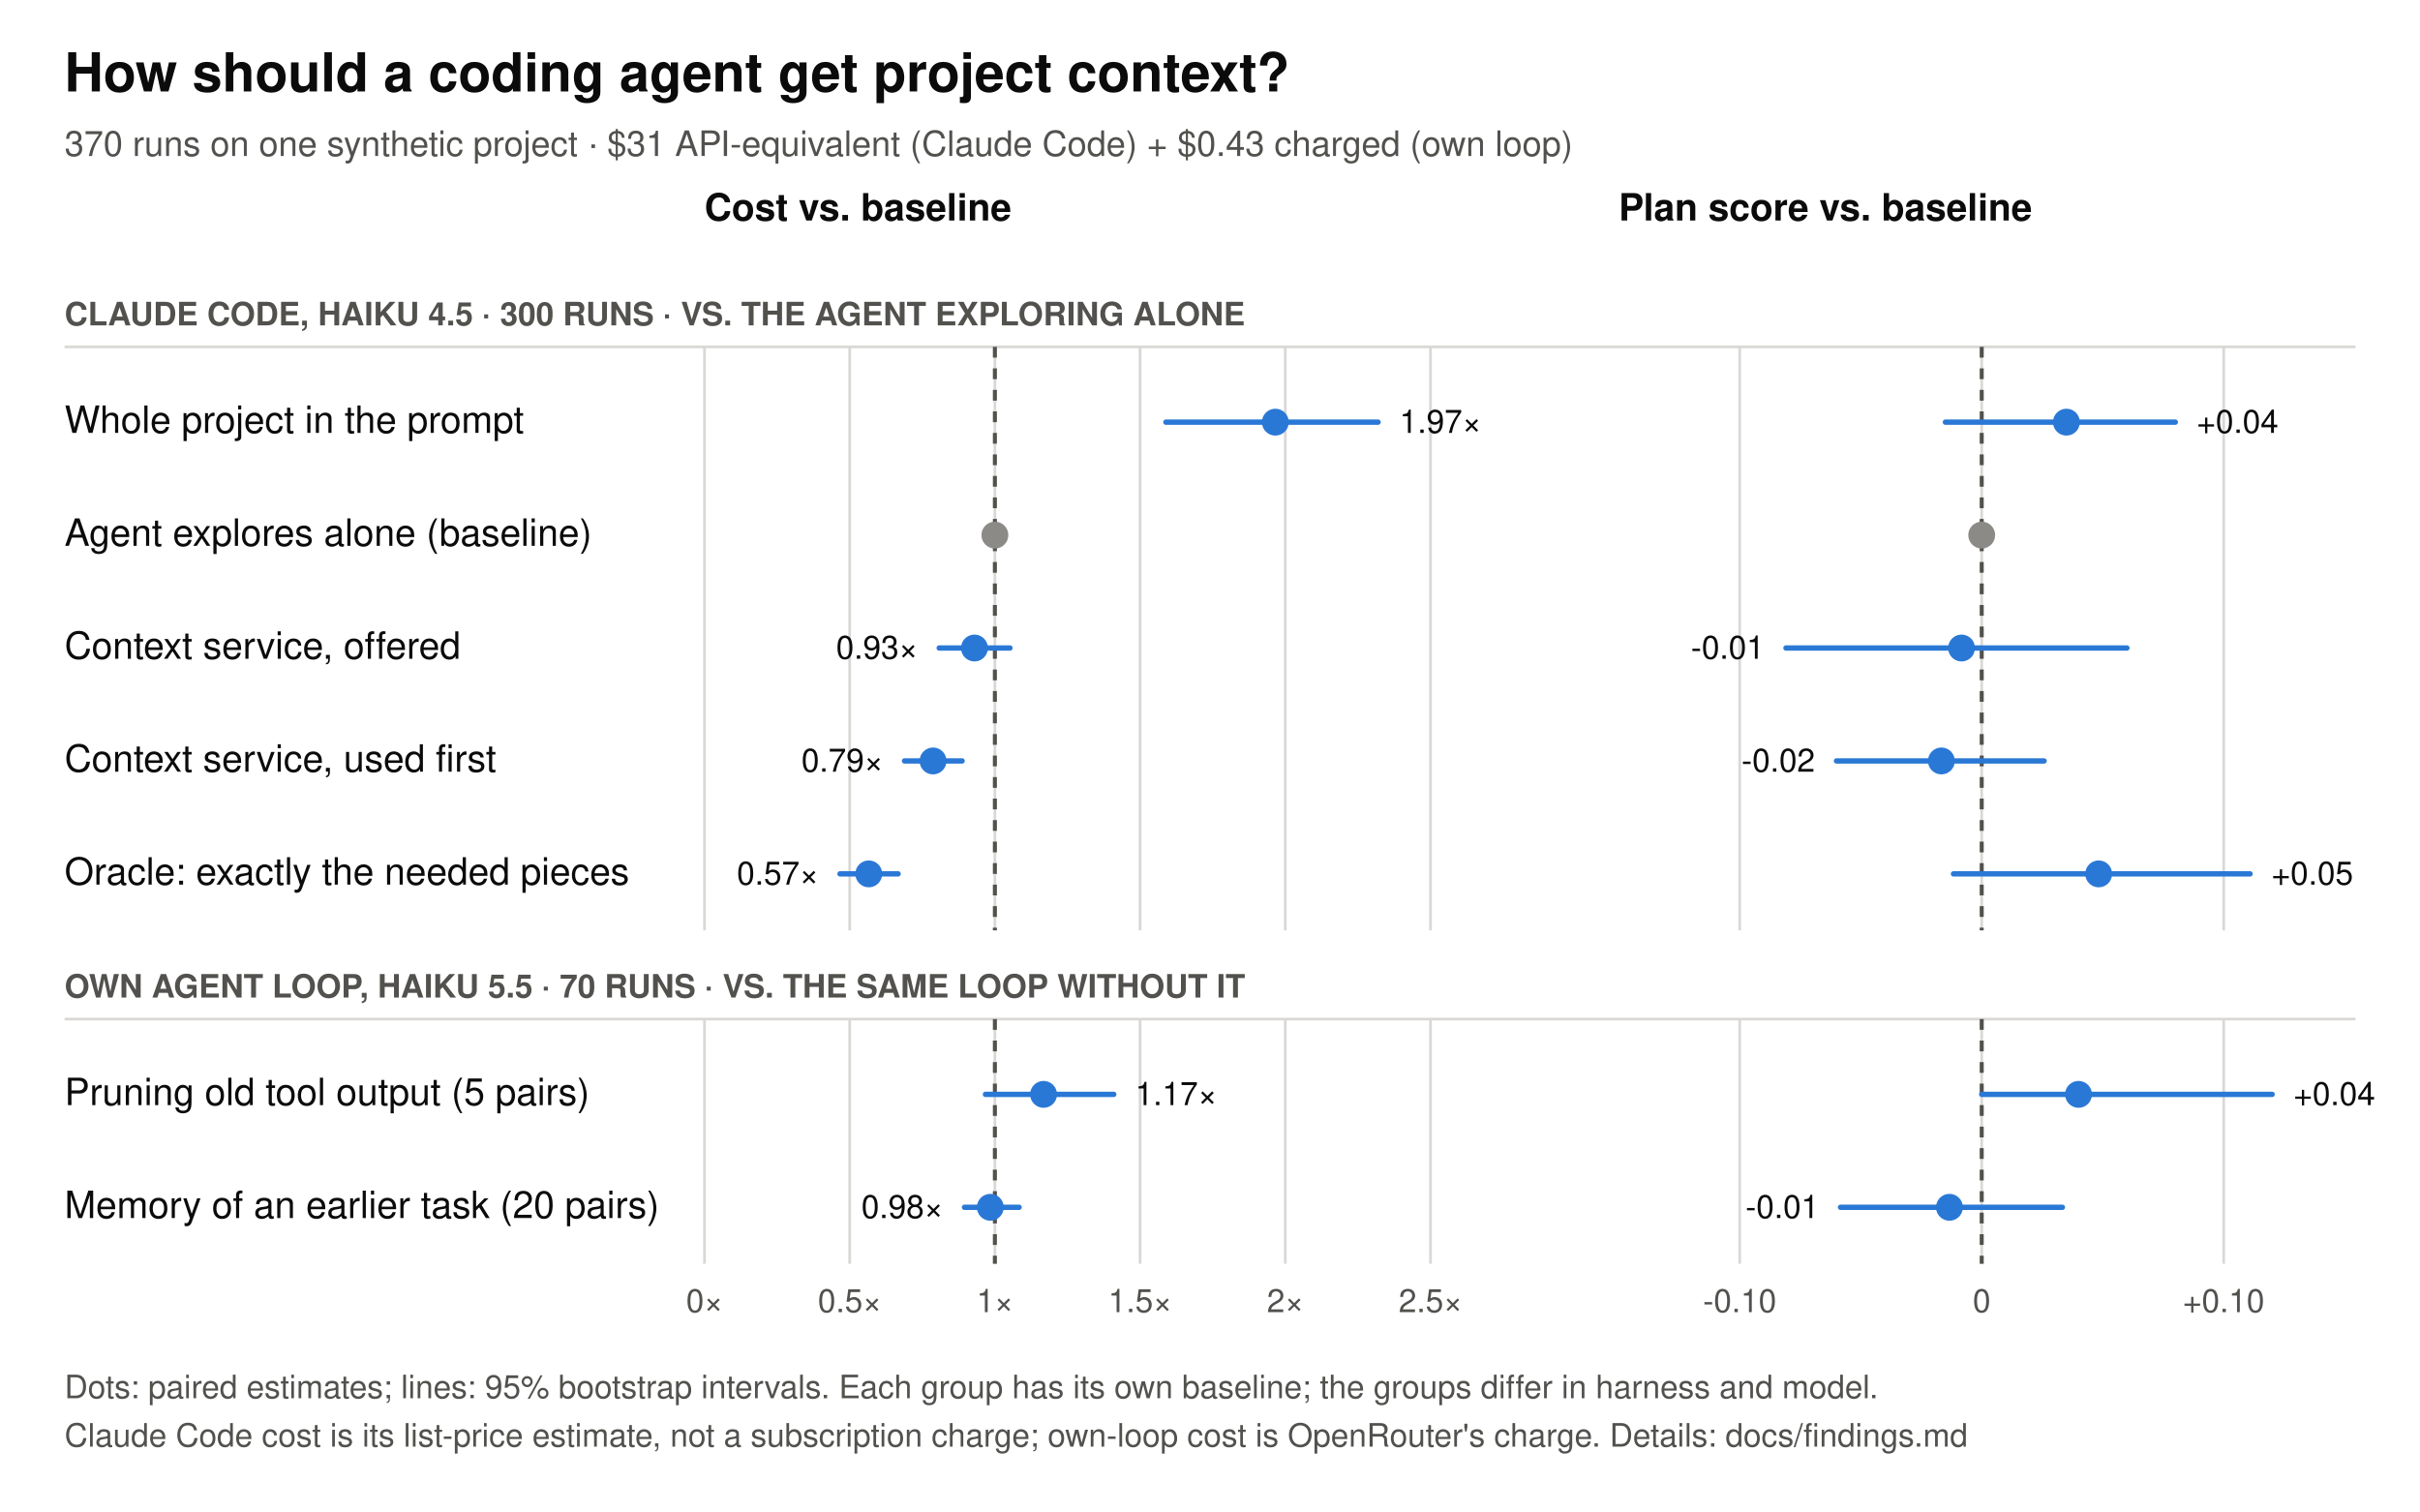
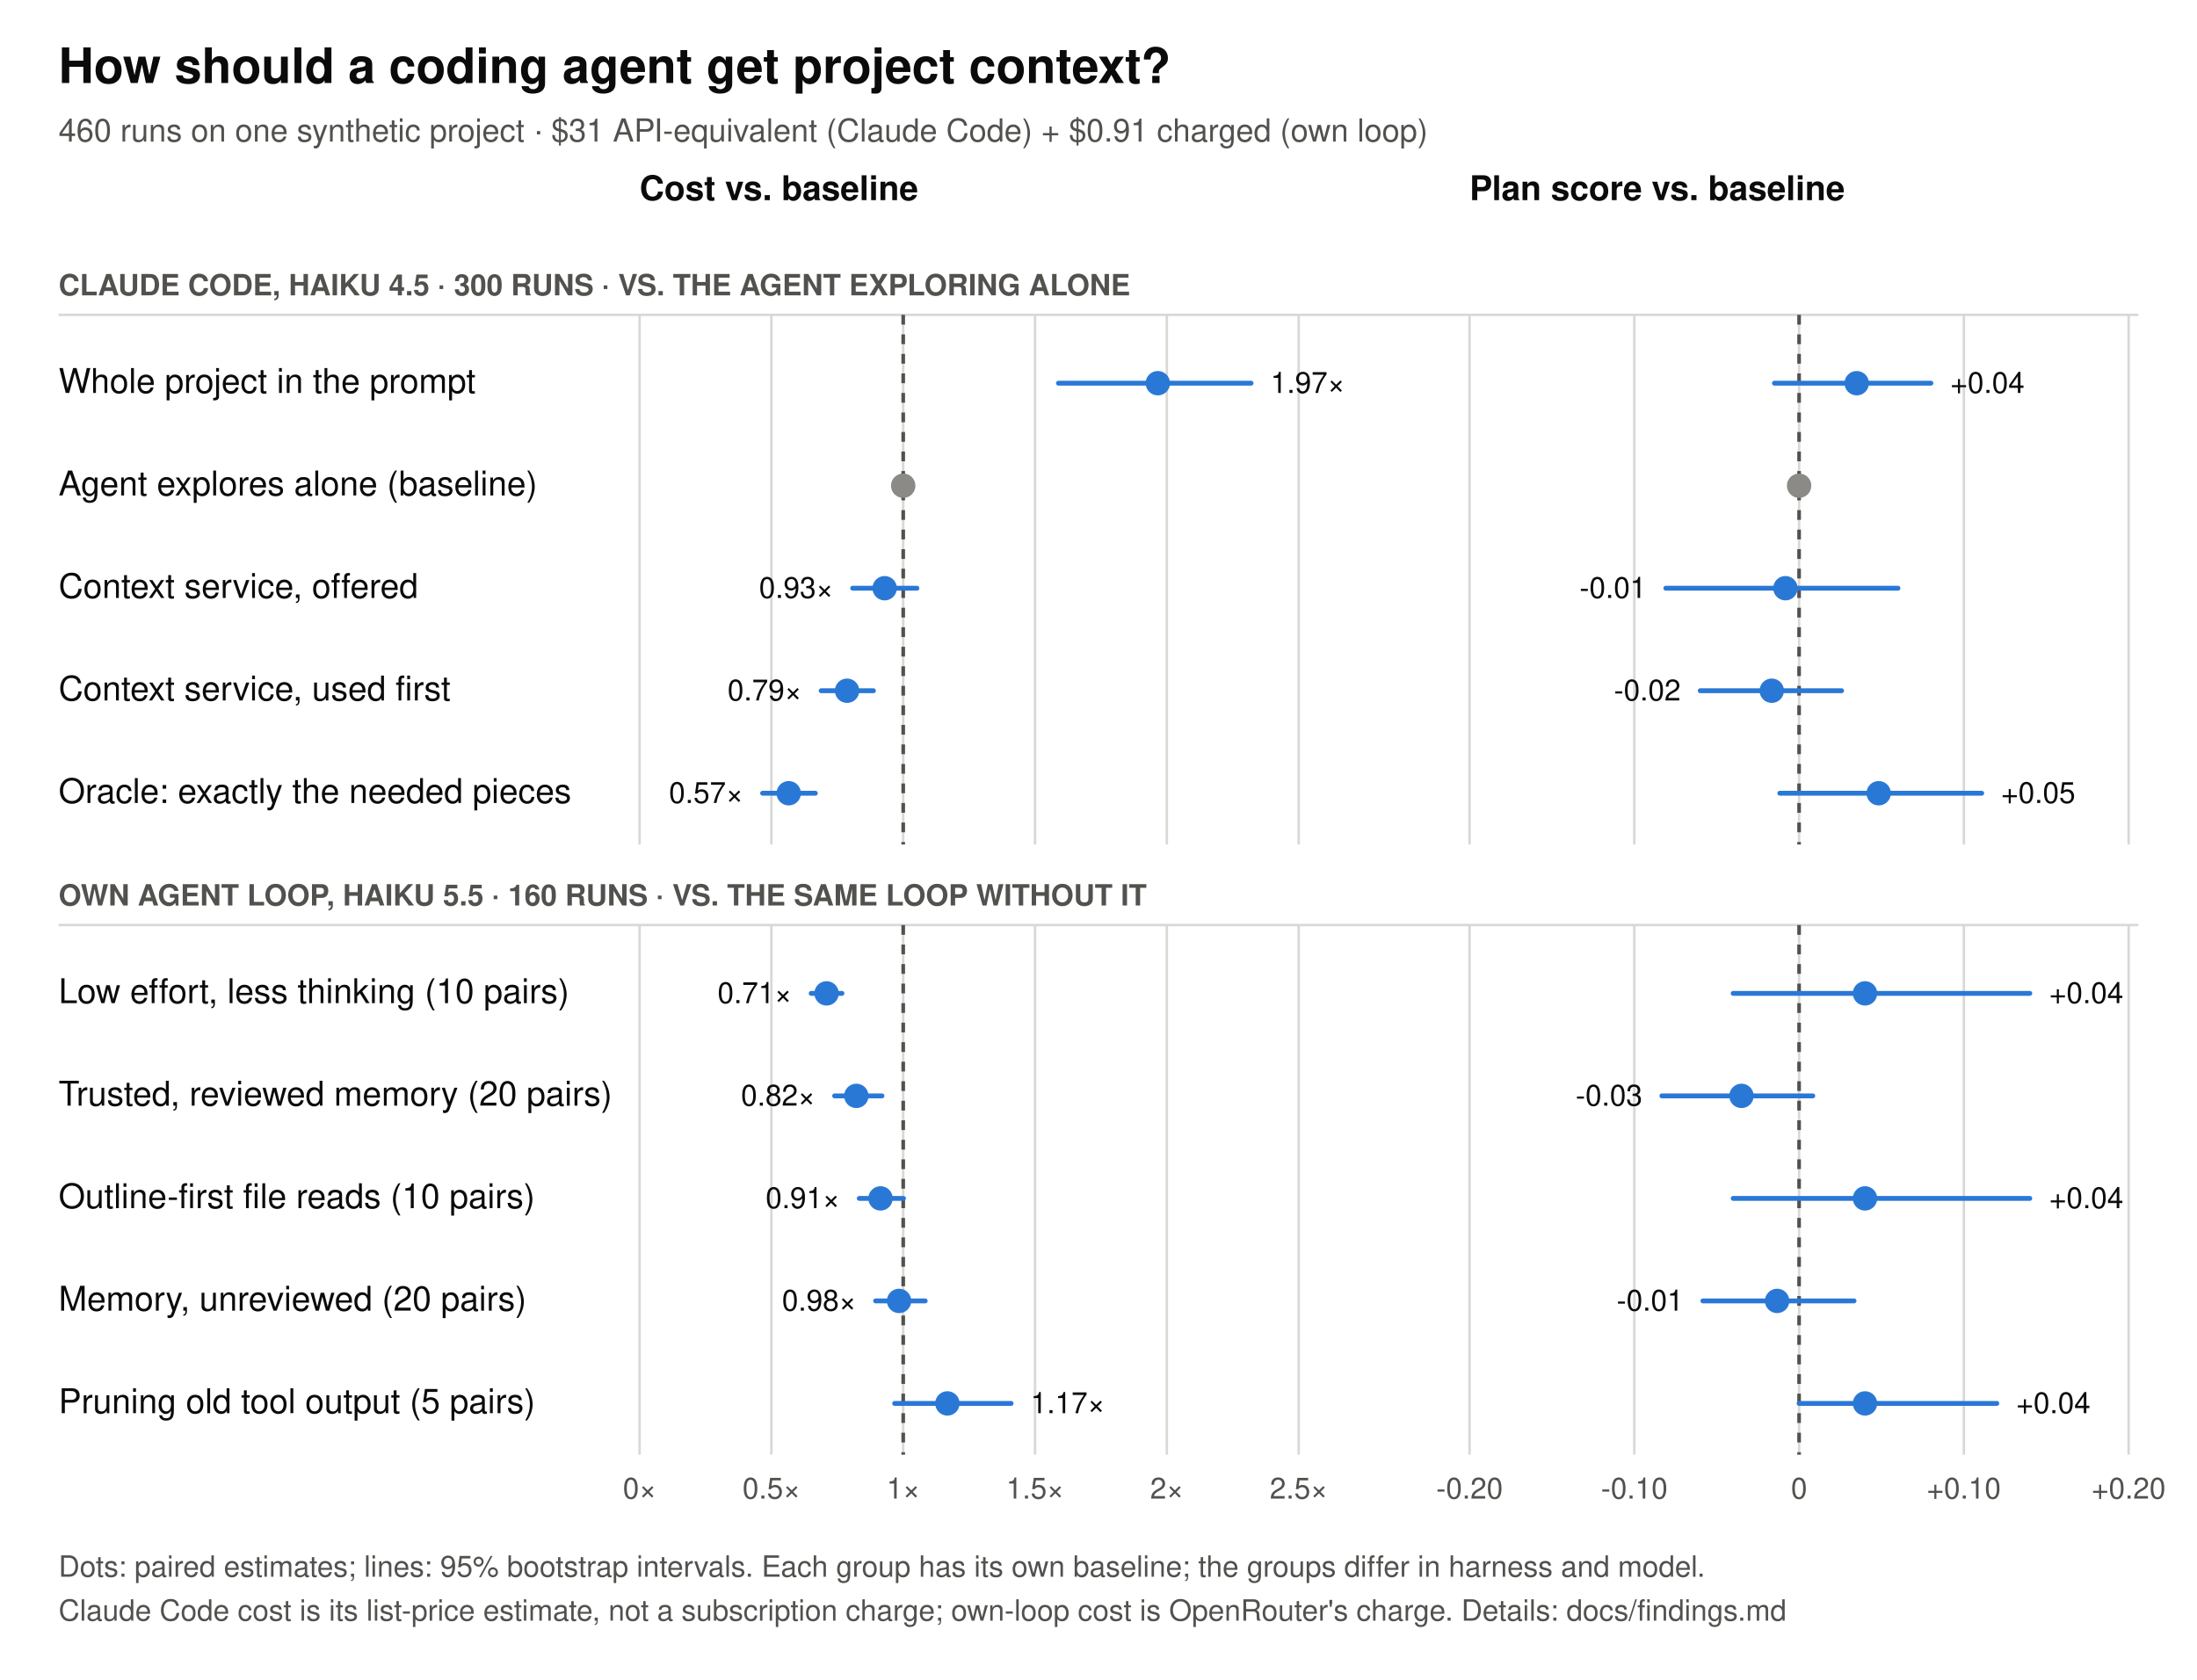
- <svg xmlns="http://www.w3.org/2000/svg" width="900" height="562" viewBox="0 0 900 562" role="img" aria-labelledby="t d">
+ <svg xmlns="http://www.w3.org/2000/svg" width="900" height="688" viewBox="0 0 900 688" role="img" aria-labelledby="t d">
  <text x="24" y="34" fill="#0b0b0b" font-size="20" font-weight="600" font-family="-apple-system,Segoe UI,Helvetica,Arial,sans-serif">How should a coding agent get project context?</text>
-   <text x="24" y="58" fill="#52514e" font-size="13" font-family="-apple-system,Segoe UI,Helvetica,Arial,sans-serif">370 runs on one synthetic project · $31 API-equivalent (Claude Code) + $0.43 charged (own loop)</text>
+   <text x="24" y="58" fill="#52514e" font-size="13" font-family="-apple-system,Segoe UI,Helvetica,Arial,sans-serif">460 runs on one synthetic project · $31 API-equivalent (Claude Code) + $0.91 charged (own loop)</text>
  <text x="24" y="121.0" fill="#52514e" font-size="12" font-weight="600" font-family="-apple-system,Segoe UI,Helvetica,Arial,sans-serif">CLAUDE CODE, HAIKU 4.5 · 300 RUNS · VS. THE AGENT EXPLORING ALONE</text>
  <line x1="24" y1="129.0" x2="876" y2="129.0" stroke="#d9d8d4" stroke-width="1" />
  <text x="24" y="161.0" fill="#0b0b0b" font-size="14" font-family="-apple-system,Segoe UI,Helvetica,Arial,sans-serif">Whole project in the prompt</text>
  <text x="24" y="203.0" fill="#0b0b0b" font-size="14" font-family="-apple-system,Segoe UI,Helvetica,Arial,sans-serif">Agent explores alone (baseline)</text>
  <text x="24" y="245.0" fill="#0b0b0b" font-size="14" font-family="-apple-system,Segoe UI,Helvetica,Arial,sans-serif">Context service, offered</text>
  <text x="24" y="287.0" fill="#0b0b0b" font-size="14" font-family="-apple-system,Segoe UI,Helvetica,Arial,sans-serif">Context service, used first</text>
  <text x="24" y="329.0" fill="#0b0b0b" font-size="14" font-family="-apple-system,Segoe UI,Helvetica,Arial,sans-serif">Oracle: exactly the needed pieces</text>
-   <text x="24" y="371.0" fill="#52514e" font-size="12" font-weight="600" font-family="-apple-system,Segoe UI,Helvetica,Arial,sans-serif">OWN AGENT LOOP, HAIKU 5.5 · 70 RUNS · VS. THE SAME LOOP WITHOUT IT</text>
+   <text x="24" y="371.0" fill="#52514e" font-size="12" font-weight="600" font-family="-apple-system,Segoe UI,Helvetica,Arial,sans-serif">OWN AGENT LOOP, HAIKU 5.5 · 160 RUNS · VS. THE SAME LOOP WITHOUT IT</text>
  <line x1="24" y1="379.0" x2="876" y2="379.0" stroke="#d9d8d4" stroke-width="1" />
-   <text x="24" y="411.0" fill="#0b0b0b" font-size="14" font-family="-apple-system,Segoe UI,Helvetica,Arial,sans-serif">Pruning old tool output (5 pairs)</text>
-   <text x="24" y="453.0" fill="#0b0b0b" font-size="14" font-family="-apple-system,Segoe UI,Helvetica,Arial,sans-serif">Memory of an earlier task (20 pairs)</text>
+   <text x="24" y="411.0" fill="#0b0b0b" font-size="14" font-family="-apple-system,Segoe UI,Helvetica,Arial,sans-serif">Low effort, less thinking (10 pairs)</text>
+   <text x="24" y="453.0" fill="#0b0b0b" font-size="14" font-family="-apple-system,Segoe UI,Helvetica,Arial,sans-serif">Trusted, reviewed memory (20 pairs)</text>
+   <text x="24" y="495.0" fill="#0b0b0b" font-size="14" font-family="-apple-system,Segoe UI,Helvetica,Arial,sans-serif">Outline-first file reads (10 pairs)</text>
+   <text x="24" y="537.0" fill="#0b0b0b" font-size="14" font-family="-apple-system,Segoe UI,Helvetica,Arial,sans-serif">Memory, unreviewed (20 pairs)</text>
+   <text x="24" y="579.0" fill="#0b0b0b" font-size="14" font-family="-apple-system,Segoe UI,Helvetica,Arial,sans-serif">Pruning old tool output (5 pairs)</text>
  <text x="262" y="82" fill="#0b0b0b" font-size="14" font-weight="600" font-family="-apple-system,Segoe UI,Helvetica,Arial,sans-serif">Cost vs. baseline</text>
  <line x1="262.0" y1="129.0" x2="262.0" y2="346.0" stroke="#d9d8d4" stroke-width="1" />
-   <line x1="262.0" y1="379.0" x2="262.0" y2="470.0" stroke="#d9d8d4" stroke-width="1" />
-   <text x="262.0" y="488" fill="#52514e" font-size="12" text-anchor="middle" font-family="-apple-system,Segoe UI,Helvetica,Arial,sans-serif">0×</text>
+   <line x1="262.0" y1="379.0" x2="262.0" y2="596.0" stroke="#d9d8d4" stroke-width="1" />
+   <text x="262.0" y="614" fill="#52514e" font-size="12" text-anchor="middle" font-family="-apple-system,Segoe UI,Helvetica,Arial,sans-serif">0×</text>
  <line x1="316.0" y1="129.0" x2="316.0" y2="346.0" stroke="#d9d8d4" stroke-width="1" />
-   <line x1="316.0" y1="379.0" x2="316.0" y2="470.0" stroke="#d9d8d4" stroke-width="1" />
-   <text x="316.0" y="488" fill="#52514e" font-size="12" text-anchor="middle" font-family="-apple-system,Segoe UI,Helvetica,Arial,sans-serif">0.5×</text>
+   <line x1="316.0" y1="379.0" x2="316.0" y2="596.0" stroke="#d9d8d4" stroke-width="1" />
+   <text x="316.0" y="614" fill="#52514e" font-size="12" text-anchor="middle" font-family="-apple-system,Segoe UI,Helvetica,Arial,sans-serif">0.5×</text>
  <line x1="370.0" y1="129.0" x2="370.0" y2="346.0" stroke="#d9d8d4" stroke-width="1" />
-   <line x1="370.0" y1="379.0" x2="370.0" y2="470.0" stroke="#d9d8d4" stroke-width="1" />
-   <text x="370.0" y="488" fill="#52514e" font-size="12" text-anchor="middle" font-family="-apple-system,Segoe UI,Helvetica,Arial,sans-serif">1×</text>
+   <line x1="370.0" y1="379.0" x2="370.0" y2="596.0" stroke="#d9d8d4" stroke-width="1" />
+   <text x="370.0" y="614" fill="#52514e" font-size="12" text-anchor="middle" font-family="-apple-system,Segoe UI,Helvetica,Arial,sans-serif">1×</text>
  <line x1="424.0" y1="129.0" x2="424.0" y2="346.0" stroke="#d9d8d4" stroke-width="1" />
-   <line x1="424.0" y1="379.0" x2="424.0" y2="470.0" stroke="#d9d8d4" stroke-width="1" />
-   <text x="424.0" y="488" fill="#52514e" font-size="12" text-anchor="middle" font-family="-apple-system,Segoe UI,Helvetica,Arial,sans-serif">1.5×</text>
+   <line x1="424.0" y1="379.0" x2="424.0" y2="596.0" stroke="#d9d8d4" stroke-width="1" />
+   <text x="424.0" y="614" fill="#52514e" font-size="12" text-anchor="middle" font-family="-apple-system,Segoe UI,Helvetica,Arial,sans-serif">1.5×</text>
  <line x1="478.0" y1="129.0" x2="478.0" y2="346.0" stroke="#d9d8d4" stroke-width="1" />
-   <line x1="478.0" y1="379.0" x2="478.0" y2="470.0" stroke="#d9d8d4" stroke-width="1" />
-   <text x="478.0" y="488" fill="#52514e" font-size="12" text-anchor="middle" font-family="-apple-system,Segoe UI,Helvetica,Arial,sans-serif">2×</text>
+   <line x1="478.0" y1="379.0" x2="478.0" y2="596.0" stroke="#d9d8d4" stroke-width="1" />
+   <text x="478.0" y="614" fill="#52514e" font-size="12" text-anchor="middle" font-family="-apple-system,Segoe UI,Helvetica,Arial,sans-serif">2×</text>
  <line x1="532.0" y1="129.0" x2="532.0" y2="346.0" stroke="#d9d8d4" stroke-width="1" />
-   <line x1="532.0" y1="379.0" x2="532.0" y2="470.0" stroke="#d9d8d4" stroke-width="1" />
-   <text x="532.0" y="488" fill="#52514e" font-size="12" text-anchor="middle" font-family="-apple-system,Segoe UI,Helvetica,Arial,sans-serif">2.5×</text>
+   <line x1="532.0" y1="379.0" x2="532.0" y2="596.0" stroke="#d9d8d4" stroke-width="1" />
+   <text x="532.0" y="614" fill="#52514e" font-size="12" text-anchor="middle" font-family="-apple-system,Segoe UI,Helvetica,Arial,sans-serif">2.5×</text>
  <line x1="370.0" y1="129.0" x2="370.0" y2="346.0" stroke="#52514e" stroke-width="1.5" stroke-dasharray="4 4" />
-   <line x1="370.0" y1="379.0" x2="370.0" y2="470.0" stroke="#52514e" stroke-width="1.5" stroke-dasharray="4 4" />
+   <line x1="370.0" y1="379.0" x2="370.0" y2="596.0" stroke="#52514e" stroke-width="1.5" stroke-dasharray="4 4" />
  <line x1="433.6" y1="157.0" x2="512.5" y2="157.0" stroke="#2a78d6" stroke-width="2" stroke-linecap="round" />
  <circle cx="474.3" cy="157.0" r="5" fill="#2a78d6" />
  <text x="520.5" y="161.0" fill="#0b0b0b" font-size="12" text-anchor="start" font-family="-apple-system,Segoe UI,Helvetica,Arial,sans-serif">1.97×</text>
  <circle cx="370.0" cy="199.0" r="5" fill="#8b8a86" />
  <line x1="349.3" y1="241.0" x2="375.6" y2="241.0" stroke="#2a78d6" stroke-width="2" stroke-linecap="round" />
  <circle cx="362.4" cy="241.0" r="5" fill="#2a78d6" />
  <text x="341.3" y="245.0" fill="#0b0b0b" font-size="12" text-anchor="end" font-family="-apple-system,Segoe UI,Helvetica,Arial,sans-serif">0.93×</text>
  <line x1="336.4" y1="283.0" x2="357.8" y2="283.0" stroke="#2a78d6" stroke-width="2" stroke-linecap="round" />
  <circle cx="347.0" cy="283.0" r="5" fill="#2a78d6" />
  <text x="328.4" y="287.0" fill="#0b0b0b" font-size="12" text-anchor="end" font-family="-apple-system,Segoe UI,Helvetica,Arial,sans-serif">0.79×</text>
  <line x1="312.4" y1="325.0" x2="334.0" y2="325.0" stroke="#2a78d6" stroke-width="2" stroke-linecap="round" />
  <circle cx="323.1" cy="325.0" r="5" fill="#2a78d6" />
  <text x="304.4" y="329.0" fill="#0b0b0b" font-size="12" text-anchor="end" font-family="-apple-system,Segoe UI,Helvetica,Arial,sans-serif">0.57×</text>
-   <line x1="366.5" y1="407.0" x2="414.2" y2="407.0" stroke="#2a78d6" stroke-width="2" stroke-linecap="round" />
-   <circle cx="388.1" cy="407.0" r="5" fill="#2a78d6" />
-   <text x="422.2" y="411.0" fill="#0b0b0b" font-size="12" text-anchor="start" font-family="-apple-system,Segoe UI,Helvetica,Arial,sans-serif">1.17×</text>
-   <line x1="358.7" y1="449.0" x2="379.0" y2="449.0" stroke="#2a78d6" stroke-width="2" stroke-linecap="round" />
-   <circle cx="368.3" cy="449.0" r="5" fill="#2a78d6" />
-   <text x="350.7" y="453.0" fill="#0b0b0b" font-size="12" text-anchor="end" font-family="-apple-system,Segoe UI,Helvetica,Arial,sans-serif">0.98×</text>
+   <line x1="332.3" y1="407.0" x2="344.9" y2="407.0" stroke="#2a78d6" stroke-width="2" stroke-linecap="round" />
+   <circle cx="338.6" cy="407.0" r="5" fill="#2a78d6" />
+   <text x="324.3" y="411.0" fill="#0b0b0b" font-size="12" text-anchor="end" font-family="-apple-system,Segoe UI,Helvetica,Arial,sans-serif">0.71×</text>
+   <line x1="341.9" y1="449.0" x2="361.3" y2="449.0" stroke="#2a78d6" stroke-width="2" stroke-linecap="round" />
+   <circle cx="350.8" cy="449.0" r="5" fill="#2a78d6" />
+   <text x="333.9" y="453.0" fill="#0b0b0b" font-size="12" text-anchor="end" font-family="-apple-system,Segoe UI,Helvetica,Arial,sans-serif">0.82×</text>
+   <line x1="352.0" y1="491.0" x2="370.1" y2="491.0" stroke="#2a78d6" stroke-width="2" stroke-linecap="round" />
+   <circle cx="360.7" cy="491.0" r="5" fill="#2a78d6" />
+   <text x="344.0" y="495.0" fill="#0b0b0b" font-size="12" text-anchor="end" font-family="-apple-system,Segoe UI,Helvetica,Arial,sans-serif">0.91×</text>
+   <line x1="358.7" y1="533.0" x2="379.0" y2="533.0" stroke="#2a78d6" stroke-width="2" stroke-linecap="round" />
+   <circle cx="368.3" cy="533.0" r="5" fill="#2a78d6" />
+   <text x="350.7" y="537.0" fill="#0b0b0b" font-size="12" text-anchor="end" font-family="-apple-system,Segoe UI,Helvetica,Arial,sans-serif">0.98×</text>
+   <line x1="366.5" y1="575.0" x2="414.2" y2="575.0" stroke="#2a78d6" stroke-width="2" stroke-linecap="round" />
+   <circle cx="388.1" cy="575.0" r="5" fill="#2a78d6" />
+   <text x="422.2" y="579.0" fill="#0b0b0b" font-size="12" text-anchor="start" font-family="-apple-system,Segoe UI,Helvetica,Arial,sans-serif">1.17×</text>
  <text x="602" y="82" fill="#0b0b0b" font-size="14" font-weight="600" font-family="-apple-system,Segoe UI,Helvetica,Arial,sans-serif">Plan score vs. baseline</text>
-   <line x1="647.0" y1="129.0" x2="647.0" y2="346.0" stroke="#d9d8d4" stroke-width="1" />
-   <line x1="647.0" y1="379.0" x2="647.0" y2="470.0" stroke="#d9d8d4" stroke-width="1" />
-   <text x="647.0" y="488" fill="#52514e" font-size="12" text-anchor="middle" font-family="-apple-system,Segoe UI,Helvetica,Arial,sans-serif">-0.10</text>
+   <line x1="602.0" y1="129.0" x2="602.0" y2="346.0" stroke="#d9d8d4" stroke-width="1" />
+   <line x1="602.0" y1="379.0" x2="602.0" y2="596.0" stroke="#d9d8d4" stroke-width="1" />
+   <text x="602.0" y="614" fill="#52514e" font-size="12" text-anchor="middle" font-family="-apple-system,Segoe UI,Helvetica,Arial,sans-serif">-0.20</text>
+   <line x1="669.5" y1="129.0" x2="669.5" y2="346.0" stroke="#d9d8d4" stroke-width="1" />
+   <line x1="669.5" y1="379.0" x2="669.5" y2="596.0" stroke="#d9d8d4" stroke-width="1" />
+   <text x="669.5" y="614" fill="#52514e" font-size="12" text-anchor="middle" font-family="-apple-system,Segoe UI,Helvetica,Arial,sans-serif">-0.10</text>
  <line x1="737.0" y1="129.0" x2="737.0" y2="346.0" stroke="#d9d8d4" stroke-width="1" />
-   <line x1="737.0" y1="379.0" x2="737.0" y2="470.0" stroke="#d9d8d4" stroke-width="1" />
-   <text x="737.0" y="488" fill="#52514e" font-size="12" text-anchor="middle" font-family="-apple-system,Segoe UI,Helvetica,Arial,sans-serif">0</text>
-   <line x1="827.0" y1="129.0" x2="827.0" y2="346.0" stroke="#d9d8d4" stroke-width="1" />
-   <line x1="827.0" y1="379.0" x2="827.0" y2="470.0" stroke="#d9d8d4" stroke-width="1" />
-   <text x="827.0" y="488" fill="#52514e" font-size="12" text-anchor="middle" font-family="-apple-system,Segoe UI,Helvetica,Arial,sans-serif">+0.10</text>
+   <line x1="737.0" y1="379.0" x2="737.0" y2="596.0" stroke="#d9d8d4" stroke-width="1" />
+   <text x="737.0" y="614" fill="#52514e" font-size="12" text-anchor="middle" font-family="-apple-system,Segoe UI,Helvetica,Arial,sans-serif">0</text>
+   <line x1="804.5" y1="129.0" x2="804.5" y2="346.0" stroke="#d9d8d4" stroke-width="1" />
+   <line x1="804.5" y1="379.0" x2="804.5" y2="596.0" stroke="#d9d8d4" stroke-width="1" />
+   <text x="804.5" y="614" fill="#52514e" font-size="12" text-anchor="middle" font-family="-apple-system,Segoe UI,Helvetica,Arial,sans-serif">+0.10</text>
+   <line x1="872.0" y1="129.0" x2="872.0" y2="346.0" stroke="#d9d8d4" stroke-width="1" />
+   <line x1="872.0" y1="379.0" x2="872.0" y2="596.0" stroke="#d9d8d4" stroke-width="1" />
+   <text x="872.0" y="614" fill="#52514e" font-size="12" text-anchor="middle" font-family="-apple-system,Segoe UI,Helvetica,Arial,sans-serif">+0.20</text>
  <line x1="737.0" y1="129.0" x2="737.0" y2="346.0" stroke="#52514e" stroke-width="1.5" stroke-dasharray="4 4" />
-   <line x1="737.0" y1="379.0" x2="737.0" y2="470.0" stroke="#52514e" stroke-width="1.5" stroke-dasharray="4 4" />
-   <line x1="723.5" y1="157.0" x2="809.0" y2="157.0" stroke="#2a78d6" stroke-width="2" stroke-linecap="round" />
-   <circle cx="768.5" cy="157.0" r="5" fill="#2a78d6" />
-   <text x="817.0" y="161.0" fill="#0b0b0b" font-size="12" text-anchor="start" font-family="-apple-system,Segoe UI,Helvetica,Arial,sans-serif">+0.04</text>
+   <line x1="737.0" y1="379.0" x2="737.0" y2="596.0" stroke="#52514e" stroke-width="1.5" stroke-dasharray="4 4" />
+   <line x1="726.9" y1="157.0" x2="791.0" y2="157.0" stroke="#2a78d6" stroke-width="2" stroke-linecap="round" />
+   <circle cx="760.6" cy="157.0" r="5" fill="#2a78d6" />
+   <text x="799.0" y="161.0" fill="#0b0b0b" font-size="12" text-anchor="start" font-family="-apple-system,Segoe UI,Helvetica,Arial,sans-serif">+0.04</text>
  <circle cx="737.0" cy="199.0" r="5" fill="#8b8a86" />
-   <line x1="664.2" y1="241.0" x2="791.0" y2="241.0" stroke="#2a78d6" stroke-width="2" stroke-linecap="round" />
-   <circle cx="729.5" cy="241.0" r="5" fill="#2a78d6" />
-   <text x="656.2" y="245.0" fill="#0b0b0b" font-size="12" text-anchor="end" font-family="-apple-system,Segoe UI,Helvetica,Arial,sans-serif">-0.01</text>
-   <line x1="683.0" y1="283.0" x2="760.2" y2="283.0" stroke="#2a78d6" stroke-width="2" stroke-linecap="round" />
-   <circle cx="722.0" cy="283.0" r="5" fill="#2a78d6" />
-   <text x="675.0" y="287.0" fill="#0b0b0b" font-size="12" text-anchor="end" font-family="-apple-system,Segoe UI,Helvetica,Arial,sans-serif">-0.02</text>
-   <line x1="726.5" y1="325.0" x2="836.8" y2="325.0" stroke="#2a78d6" stroke-width="2" stroke-linecap="round" />
-   <circle cx="780.5" cy="325.0" r="5" fill="#2a78d6" />
-   <text x="844.8" y="329.0" fill="#0b0b0b" font-size="12" text-anchor="start" font-family="-apple-system,Segoe UI,Helvetica,Arial,sans-serif">+0.05</text>
-   <line x1="737.0" y1="407.0" x2="845.0" y2="407.0" stroke="#2a78d6" stroke-width="2" stroke-linecap="round" />
-   <circle cx="773.0" cy="407.0" r="5" fill="#2a78d6" />
-   <text x="853.0" y="411.0" fill="#0b0b0b" font-size="12" text-anchor="start" font-family="-apple-system,Segoe UI,Helvetica,Arial,sans-serif">+0.04</text>
-   <line x1="684.5" y1="449.0" x2="767.0" y2="449.0" stroke="#2a78d6" stroke-width="2" stroke-linecap="round" />
-   <circle cx="725.0" cy="449.0" r="5" fill="#2a78d6" />
-   <text x="676.5" y="453.0" fill="#0b0b0b" font-size="12" text-anchor="end" font-family="-apple-system,Segoe UI,Helvetica,Arial,sans-serif">-0.01</text>
-   <text x="24" y="520" fill="#52514e" font-size="12" font-family="-apple-system,Segoe UI,Helvetica,Arial,sans-serif">Dots: paired estimates; lines: 95% bootstrap intervals. Each group has its own baseline; the groups differ in harness and model.</text>
-   <text x="24" y="538" fill="#52514e" font-size="12" font-family="-apple-system,Segoe UI,Helvetica,Arial,sans-serif">Claude Code cost is its list-price estimate, not a subscription charge; own-loop cost is OpenRouter's charge. Details: docs/findings.md</text>
+   <line x1="682.4" y1="241.0" x2="777.5" y2="241.0" stroke="#2a78d6" stroke-width="2" stroke-linecap="round" />
+   <circle cx="731.4" cy="241.0" r="5" fill="#2a78d6" />
+   <text x="674.4" y="245.0" fill="#0b0b0b" font-size="12" text-anchor="end" font-family="-apple-system,Segoe UI,Helvetica,Arial,sans-serif">-0.01</text>
+   <line x1="696.5" y1="283.0" x2="754.4" y2="283.0" stroke="#2a78d6" stroke-width="2" stroke-linecap="round" />
+   <circle cx="725.8" cy="283.0" r="5" fill="#2a78d6" />
+   <text x="688.5" y="287.0" fill="#0b0b0b" font-size="12" text-anchor="end" font-family="-apple-system,Segoe UI,Helvetica,Arial,sans-serif">-0.02</text>
+   <line x1="729.1" y1="325.0" x2="811.8" y2="325.0" stroke="#2a78d6" stroke-width="2" stroke-linecap="round" />
+   <circle cx="769.6" cy="325.0" r="5" fill="#2a78d6" />
+   <text x="819.8" y="329.0" fill="#0b0b0b" font-size="12" text-anchor="start" font-family="-apple-system,Segoe UI,Helvetica,Arial,sans-serif">+0.05</text>
+   <line x1="710.0" y1="407.0" x2="831.5" y2="407.0" stroke="#2a78d6" stroke-width="2" stroke-linecap="round" />
+   <circle cx="764.0" cy="407.0" r="5" fill="#2a78d6" />
+   <text x="839.5" y="411.0" fill="#0b0b0b" font-size="12" text-anchor="start" font-family="-apple-system,Segoe UI,Helvetica,Arial,sans-serif">+0.04</text>
+   <line x1="680.8" y1="449.0" x2="742.6" y2="449.0" stroke="#2a78d6" stroke-width="2" stroke-linecap="round" />
+   <circle cx="713.4" cy="449.0" r="5" fill="#2a78d6" />
+   <text x="672.8" y="453.0" fill="#0b0b0b" font-size="12" text-anchor="end" font-family="-apple-system,Segoe UI,Helvetica,Arial,sans-serif">-0.03</text>
+   <line x1="710.0" y1="491.0" x2="831.5" y2="491.0" stroke="#2a78d6" stroke-width="2" stroke-linecap="round" />
+   <circle cx="764.0" cy="491.0" r="5" fill="#2a78d6" />
+   <text x="839.5" y="495.0" fill="#0b0b0b" font-size="12" text-anchor="start" font-family="-apple-system,Segoe UI,Helvetica,Arial,sans-serif">+0.04</text>
+   <line x1="697.6" y1="533.0" x2="759.5" y2="533.0" stroke="#2a78d6" stroke-width="2" stroke-linecap="round" />
+   <circle cx="728.0" cy="533.0" r="5" fill="#2a78d6" />
+   <text x="689.6" y="537.0" fill="#0b0b0b" font-size="12" text-anchor="end" font-family="-apple-system,Segoe UI,Helvetica,Arial,sans-serif">-0.01</text>
+   <line x1="737.0" y1="575.0" x2="818.0" y2="575.0" stroke="#2a78d6" stroke-width="2" stroke-linecap="round" />
+   <circle cx="764.0" cy="575.0" r="5" fill="#2a78d6" />
+   <text x="826.0" y="579.0" fill="#0b0b0b" font-size="12" text-anchor="start" font-family="-apple-system,Segoe UI,Helvetica,Arial,sans-serif">+0.04</text>
+   <text x="24" y="646" fill="#52514e" font-size="12" font-family="-apple-system,Segoe UI,Helvetica,Arial,sans-serif">Dots: paired estimates; lines: 95% bootstrap intervals. Each group has its own baseline; the groups differ in harness and model.</text>
+   <text x="24" y="664" fill="#52514e" font-size="12" font-family="-apple-system,Segoe UI,Helvetica,Arial,sans-serif">Claude Code cost is its list-price estimate, not a subscription charge; own-loop cost is OpenRouter's charge. Details: docs/findings.md</text>
</svg>
